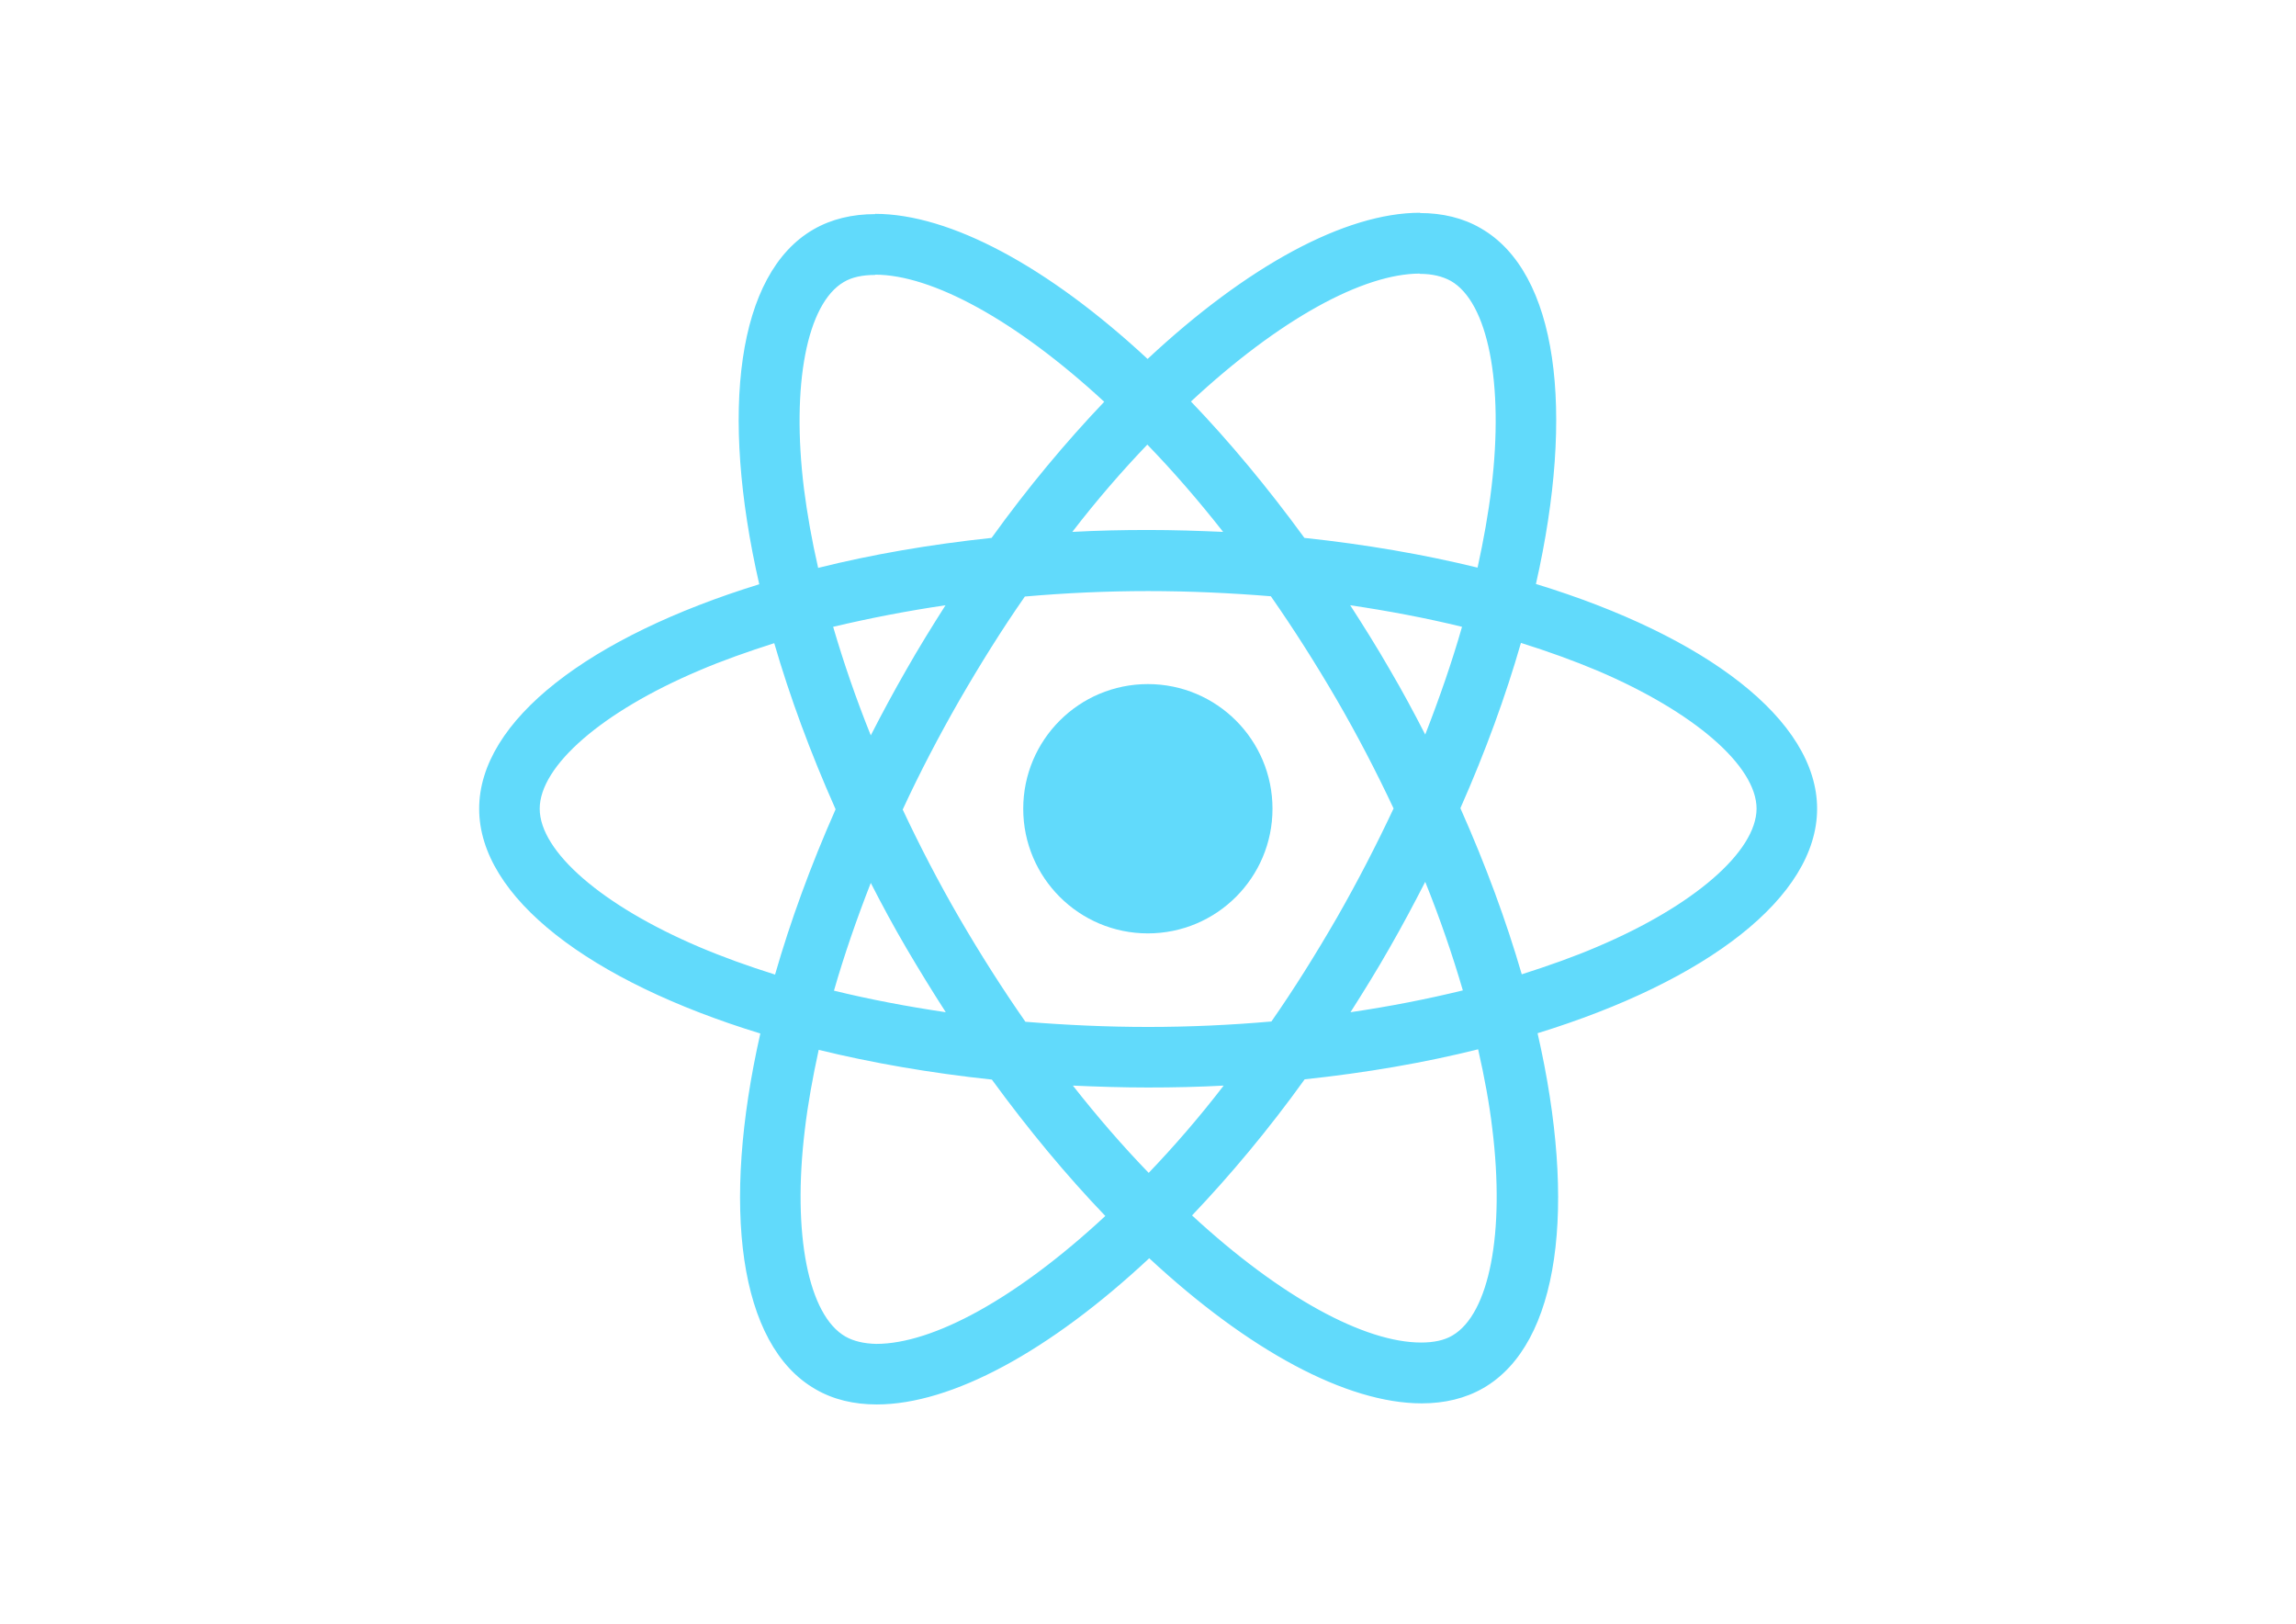
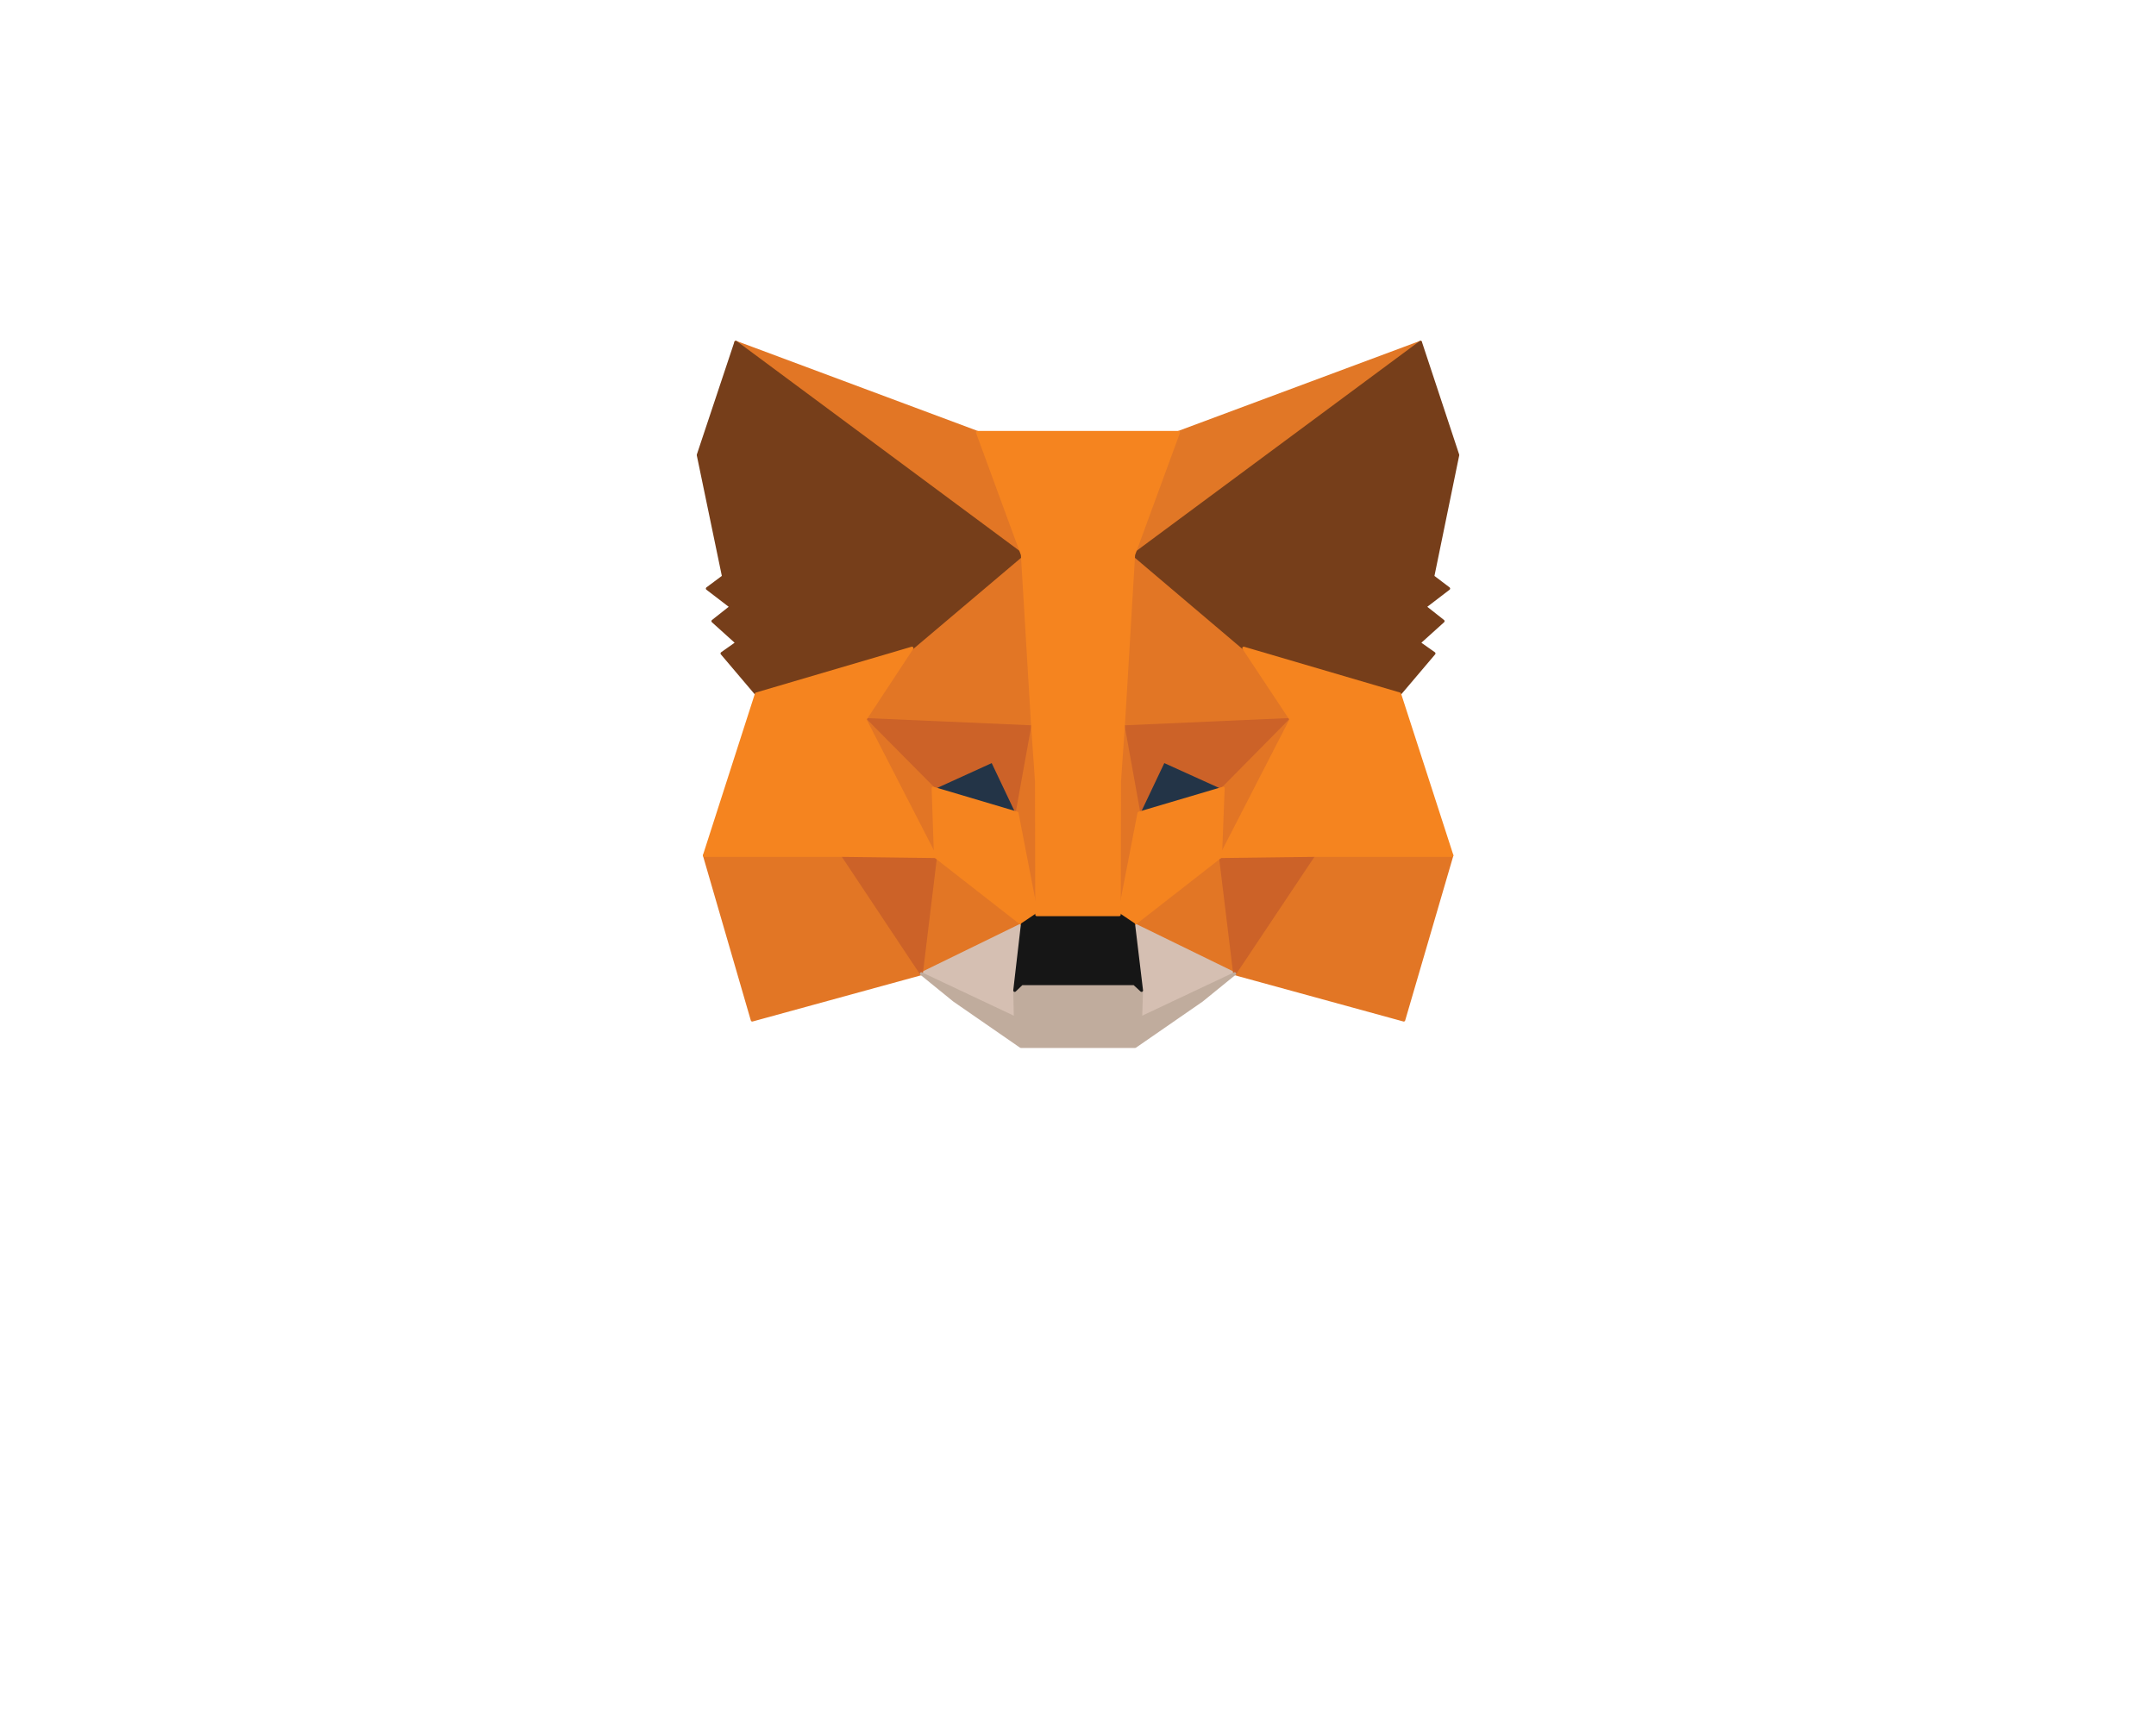
- <svg xmlns="http://www.w3.org/2000/svg" viewBox="0 0 841.9 595.3">
-   <g fill="#61DAFB">
-     <path d="M666.3 296.5c0-32.5-40.7-63.3-103.1-82.4 14.4-63.6 8-114.2-20.2-130.4-6.5-3.8-14.1-5.6-22.4-5.6v22.3c4.6 0 8.3.9 11.4 2.6 13.6 7.8 19.5 37.5 14.9 75.7-1.1 9.4-2.9 19.3-5.1 29.4-19.6-4.8-41-8.5-63.5-10.9-13.5-18.5-27.5-35.3-41.6-50 32.6-30.3 63.2-46.9 84-46.9V78c-27.5 0-63.5 19.6-99.9 53.6-36.4-33.8-72.4-53.2-99.9-53.2v22.3c20.7 0 51.4 16.5 84 46.6-14 14.7-28 31.4-41.3 49.9-22.6 2.4-44 6.1-63.6 11-2.3-10-4-19.7-5.2-29-4.7-38.2 1.1-67.9 14.6-75.8 3-1.8 6.9-2.6 11.5-2.6V78.5c-8.4 0-16 1.8-22.6 5.6-28.1 16.2-34.4 66.7-19.9 130.1-62.2 19.2-102.7 49.9-102.7 82.3 0 32.5 40.7 63.3 103.1 82.4-14.4 63.6-8 114.2 20.2 130.4 6.5 3.8 14.1 5.6 22.5 5.6 27.5 0 63.5-19.6 99.9-53.6 36.4 33.8 72.4 53.2 99.9 53.2 8.4 0 16-1.8 22.6-5.6 28.1-16.2 34.4-66.7 19.9-130.1 62-19.1 102.5-49.9 102.5-82.3zm-130.2-66.7c-3.7 12.9-8.3 26.2-13.5 39.5-4.1-8-8.4-16-13.1-24-4.6-8-9.5-15.8-14.4-23.4 14.2 2.1 27.9 4.7 41 7.9zm-45.8 106.5c-7.8 13.5-15.8 26.3-24.1 38.2-14.9 1.3-30 2-45.2 2-15.1 0-30.2-.7-45-1.9-8.3-11.9-16.4-24.6-24.2-38-7.6-13.1-14.5-26.4-20.8-39.8 6.2-13.4 13.2-26.8 20.7-39.9 7.8-13.5 15.8-26.3 24.1-38.2 14.9-1.3 30-2 45.2-2 15.1 0 30.2.7 45 1.9 8.3 11.9 16.4 24.6 24.2 38 7.6 13.1 14.5 26.4 20.8 39.8-6.3 13.4-13.2 26.8-20.7 39.9zm32.3-13c5.4 13.4 10 26.8 13.8 39.8-13.1 3.2-26.9 5.9-41.2 8 4.9-7.7 9.8-15.6 14.4-23.7 4.6-8 8.9-16.1 13-24.1zM421.2 430c-9.3-9.6-18.6-20.3-27.8-32 9 .4 18.2.7 27.5.7 9.4 0 18.7-.2 27.8-.7-9 11.7-18.3 22.4-27.5 32zm-74.4-58.9c-14.2-2.1-27.9-4.7-41-7.9 3.7-12.9 8.3-26.2 13.5-39.5 4.1 8 8.4 16 13.1 24 4.7 8 9.5 15.8 14.4 23.4zM420.7 163c9.3 9.6 18.6 20.3 27.8 32-9-.4-18.2-.7-27.5-.7-9.4 0-18.7.2-27.8.7 9-11.7 18.3-22.4 27.5-32zm-74 58.9c-4.9 7.7-9.8 15.6-14.4 23.7-4.6 8-8.9 16-13 24-5.4-13.4-10-26.8-13.8-39.8 13.1-3.1 26.9-5.8 41.2-7.9zm-90.5 125.2c-35.4-15.1-58.3-34.9-58.3-50.6 0-15.7 22.9-35.6 58.3-50.6 8.6-3.7 18-7 27.7-10.1 5.7 19.6 13.2 40 22.5 60.9-9.2 20.8-16.6 41.1-22.2 60.6-9.9-3.1-19.3-6.5-28-10.2zM310 490c-13.6-7.8-19.5-37.5-14.9-75.7 1.1-9.4 2.9-19.3 5.1-29.4 19.6 4.8 41 8.5 63.5 10.9 13.5 18.5 27.5 35.3 41.6 50-32.6 30.3-63.2 46.9-84 46.9-4.5-.1-8.3-1-11.3-2.7zm237.2-76.2c4.7 38.2-1.1 67.9-14.6 75.8-3 1.8-6.9 2.6-11.5 2.6-20.7 0-51.4-16.5-84-46.6 14-14.7 28-31.4 41.3-49.9 22.6-2.4 44-6.1 63.6-11 2.3 10.1 4.1 19.8 5.2 29.1zm38.5-66.7c-8.6 3.7-18 7-27.7 10.1-5.7-19.6-13.2-40-22.5-60.9 9.2-20.8 16.6-41.1 22.2-60.6 9.9 3.1 19.3 6.5 28.1 10.2 35.4 15.1 58.3 34.9 58.3 50.6-.1 15.7-23 35.6-58.4 50.6zM320.8 78.4z" />
-     <circle cx="420.9" cy="296.5" r="45.7" />
-     <path d="M520.5 78.1z" />
-   </g>
+ <svg xmlns="http://www.w3.org/2000/svg" version="1.1" id="Layer_1" x="0px" y="0px" viewBox="0 0 734.3 588.3" style="enable-background:new 0 0 734.3 588.3;" xml:space="preserve">
+   <style type="text/css">
+ 	.st0{fill:#E17726;stroke:#E17726;stroke-linecap:round;stroke-linejoin:round;}
+ 	.st1{fill:#E27625;stroke:#E27625;stroke-linecap:round;stroke-linejoin:round;}
+ 	.st2{fill:#D5BFB2;stroke:#D5BFB2;stroke-linecap:round;stroke-linejoin:round;}
+ 	.st3{fill:#233447;stroke:#233447;stroke-linecap:round;stroke-linejoin:round;}
+ 	.st4{fill:#CC6228;stroke:#CC6228;stroke-linecap:round;stroke-linejoin:round;}
+ 	.st5{fill:#E27525;stroke:#E27525;stroke-linecap:round;stroke-linejoin:round;}
+ 	.st6{fill:#F5841F;stroke:#F5841F;stroke-linecap:round;stroke-linejoin:round;}
+ 	.st7{fill:#C0AC9D;stroke:#C0AC9D;stroke-linecap:round;stroke-linejoin:round;}
+ 	.st8{fill:#161616;stroke:#161616;stroke-linecap:round;stroke-linejoin:round;}
+ 	.st9{fill:#763E1A;stroke:#763E1A;stroke-linecap:round;stroke-linejoin:round;}
+ </style>
+   <polygon class="st0" points="483.8,116.6 382.6,191.6 401.4,147.3 " />
+   <polygon class="st1" points="250.6,116.6 350.8,192.3 332.9,147.3 " />
+   <polygon class="st1" points="447.4,290.5 420.5,331.7 478.1,347.5 494.5,291.4 " />
+   <polygon class="st1" points="239.9,291.4 256.2,347.5 313.8,331.7 287,290.5 " />
+   <polygon class="st1" points="310.6,220.8 294.6,245.1 351.7,247.6 349.7,186.2 " />
+   <polygon class="st1" points="423.6,220.8 384,185.5 382.6,247.6 439.7,245.1 " />
+   <polygon class="st1" points="313.8,331.7 348.2,314.9 318.6,291.8 " />
+   <polygon class="st1" points="386.1,314.9 420.5,331.7 415.7,291.8 " />
+   <polygon class="st2" points="420.5,331.7 386.1,314.9 388.8,337.4 388.5,346.8 " />
+   <polygon class="st2" points="313.8,331.7 345.8,346.8 345.6,337.4 348.2,314.9 " />
+   <polygon class="st3" points="346.4,277 317.8,268.5 338,259.3 " />
+   <polygon class="st3" points="387.9,277 396.3,259.3 416.6,268.5 " />
+   <polygon class="st4" points="313.8,331.7 318.8,290.5 287,291.4 " />
+   <polygon class="st4" points="415.5,290.5 420.5,331.7 447.4,291.4 " />
+   <polygon class="st4" points="439.7,245.1 382.6,247.6 387.9,277 396.3,259.3 416.6,268.5 " />
+   <polygon class="st4" points="317.8,268.5 338,259.3 346.4,277 351.7,247.6 294.6,245.1 " />
+   <polygon class="st5" points="294.6,245.1 318.6,291.8 317.8,268.5 " />
+   <polygon class="st5" points="416.6,268.5 415.7,291.8 439.7,245.1 " />
+   <polygon class="st5" points="351.7,247.6 346.4,277 353.1,311.6 354.5,266 " />
+   <polygon class="st5" points="382.6,247.6 379.9,265.9 381.2,311.6 387.9,277 " />
+   <polygon class="st6" points="387.9,277 381.2,311.6 386.1,314.9 415.7,291.8 416.6,268.5 " />
+   <polygon class="st6" points="317.8,268.5 318.6,291.8 348.2,314.9 353.1,311.6 346.4,277 " />
+   <polygon class="st7" points="388.5,346.8 388.8,337.4 386.3,335.1 348,335.1 345.6,337.4 345.8,346.8 313.8,331.7 325,340.8   347.7,356.5 386.6,356.5 409.3,340.8 420.5,331.7 " />
+   <polygon class="st8" points="386.1,314.9 381.2,311.6 353.1,311.6 348.2,314.9 345.6,337.4 348,335.1 386.3,335.1 388.8,337.4 " />
+   <polygon class="st9" points="488,196.4 496.5,155 483.8,116.6 386.1,189 423.6,220.8 476.7,236.4 488.4,222.6 483.3,219   491.5,211.6 485.3,206.7 493.4,200.5 " />
+   <polygon class="st9" points="237.8,155 246.4,196.4 240.9,200.5 249,206.7 242.8,211.6 251,219 245.9,222.6 257.6,236.4   310.6,220.8 348.2,189 250.6,116.6 " />
+   <polygon class="st6" points="476.7,236.4 423.6,220.8 439.7,245.1 415.7,291.8 447.4,291.4 494.5,291.4 " />
+   <polygon class="st6" points="310.6,220.8 257.6,236.4 239.9,291.4 287,291.4 318.6,291.8 294.6,245.1 " />
+   <polygon class="st6" points="382.6,247.6 386.1,189 401.4,147.3 332.9,147.3 348.2,189 351.7,247.6 353,266.1 353.1,311.6   381.2,311.6 381.3,266.1 " />
</svg>
